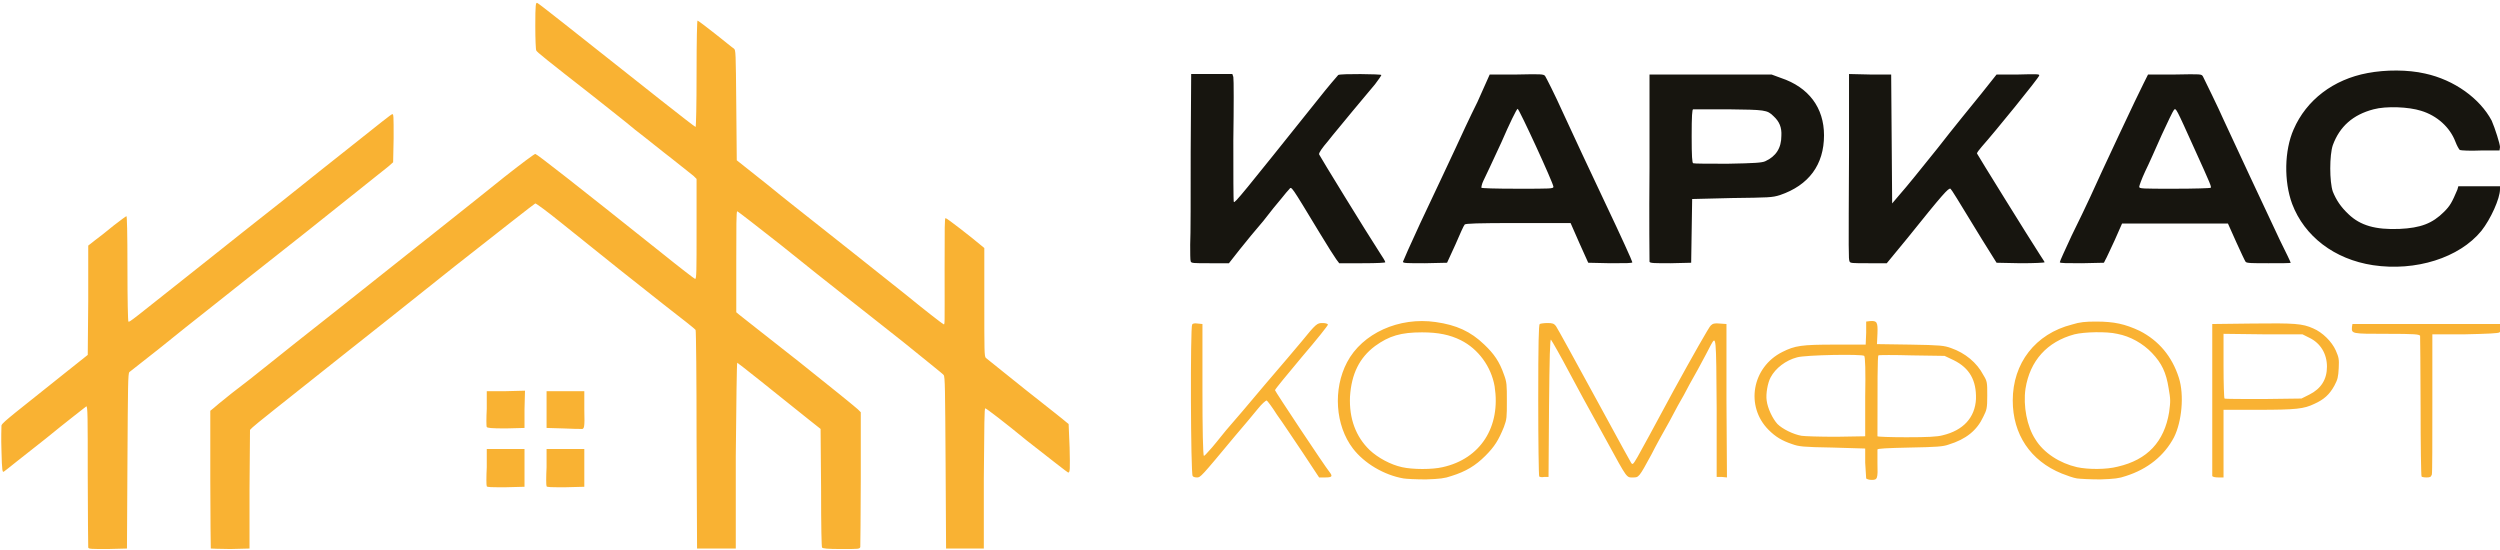
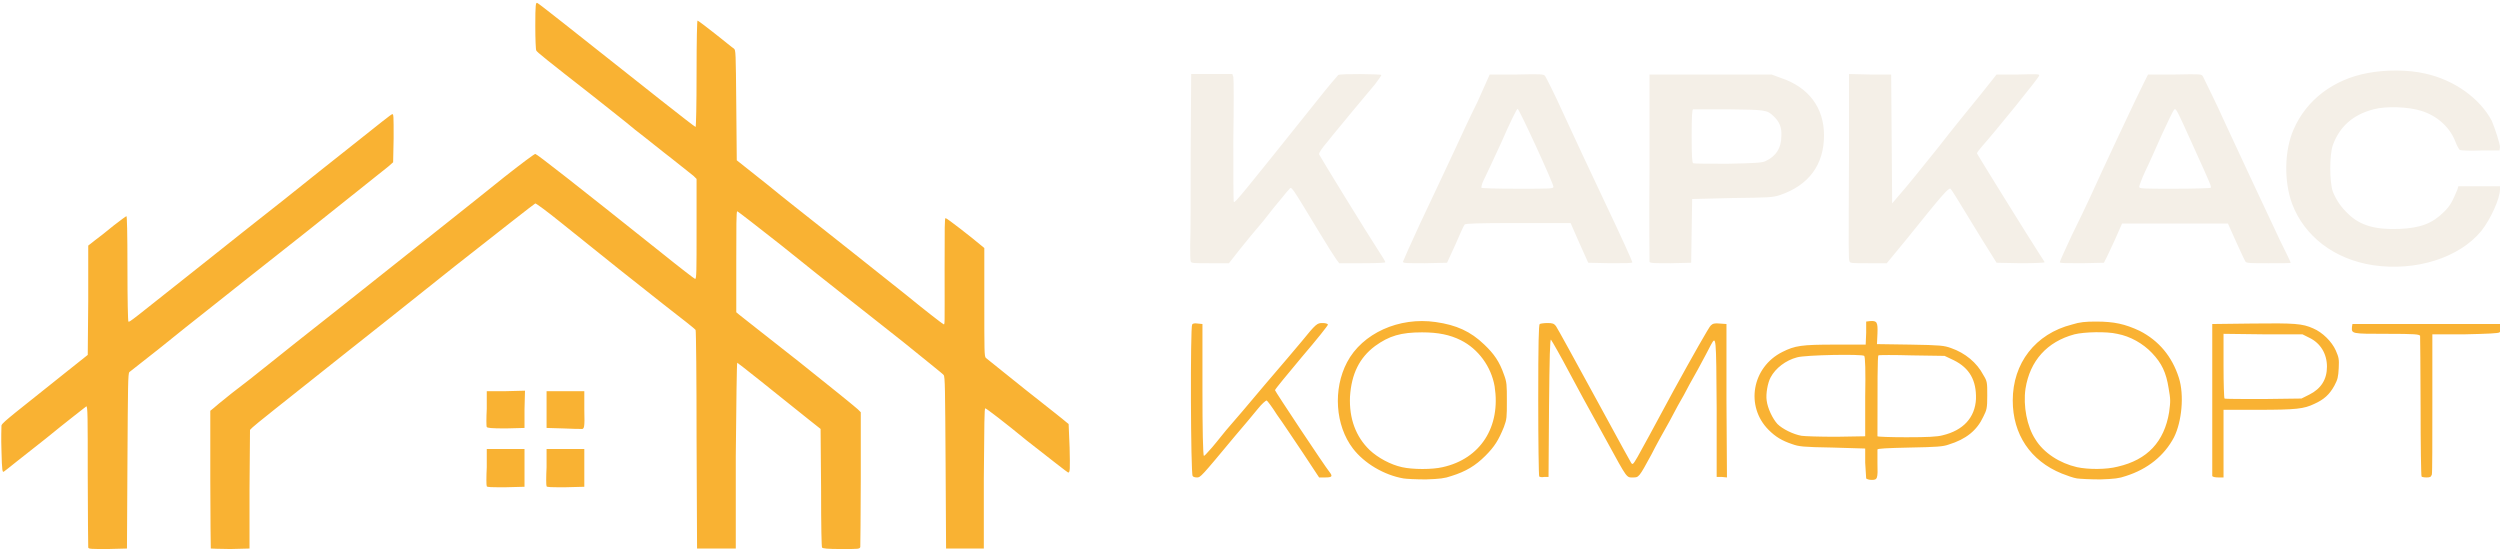
<svg xmlns="http://www.w3.org/2000/svg" viewBox="0 0 510 112" width="510" height="112" role="img" aria-label="Каркас Комфорт">
  <g fill="#F9B233" fill-rule="evenodd">
    <path d="M18.0 111.7C18.0 111.5 17.9 105.0 17.9 97.1C17.9 85.1 17.9 82.8 17.6 82.9C17.5 83.0 13.7 85.9 9.3 89.5C4.8 93.0 1.0 96.1 0.8 96.2C0.5 96.4 0.4 96.2 0.3 91.9C0.2 89.4 0.3 87.1 0.3 86.8C0.4 86.4 1.4 85.6 3.1 84.2C6.0 81.9 8.5 79.9 14.0 75.5L17.9 72.4L18.0 61.3L18.0 50.1L19.4 49.0C20.2 48.4 21.9 47.1 23.2 46.0C24.5 45.0 25.7 44.1 25.8 44.1C25.9 44.1 26.0 47.3 26.0 54.8C26.0 61.2 26.1 65.6 26.2 65.6C26.4 65.8 26.8 65.4 40.8 54.3C45.7 50.4 53.5 44.2 58.1 40.6C62.7 36.9 68.0 32.7 69.9 31.2C78.2 24.6 79.7 23.4 80.0 23.3C80.3 23.2 80.3 23.6 80.3 28.2L80.2 33.1L79.3 33.9C78.8 34.3 71.3 40.3 62.5 47.3C53.7 54.2 44.7 61.4 42.4 63.2C40.1 65.0 35.7 68.5 32.5 71.1C29.3 73.6 26.5 75.8 26.4 75.9C26.1 76.2 26.1 78.5 26.0 94.0L25.9 111.9L22.0 112.0C18.6 112.0 18.1 112.0 18.0 111.7ZM43.0 111.9C43.0 111.8 42.9 105.5 42.9 97.8L42.9 83.8L43.4 83.4C43.6 83.2 45.4 81.7 47.3 80.2C49.3 78.7 52.6 76.1 54.7 74.4C56.8 72.7 63.1 67.7 68.7 63.3C79.9 54.4 83.3 51.7 91.5 45.2C94.5 42.8 99.7 38.7 102.9 36.1C106.2 33.5 109.0 31.4 109.2 31.4C109.5 31.4 117.3 37.5 135.1 51.7C138.7 54.6 141.7 56.9 141.8 56.9C142.1 56.9 142.1 55.3 142.1 46.7L142.1 36.5L141.5 35.9C141.1 35.6 139.1 34.0 137.1 32.4C135.0 30.8 131.7 28.1 129.6 26.5C127.6 24.8 123.7 21.8 121.1 19.7C111.5 12.2 109.5 10.6 109.4 10.3C109.3 10.2 109.2 8.0 109.2 5.3C109.2 0.8 109.3 0.5 109.6 0.6C109.9 0.7 115.2 4.9 134.9 20.5C138.7 23.5 141.8 25.9 141.9 25.9C142.0 25.8 142.1 21.4 142.1 14.9C142.1 8.2 142.2 4.1 142.3 4.2C142.4 4.2 144.0 5.4 145.9 6.9C147.8 8.4 149.5 9.8 149.7 9.9C150.1 10.2 150.1 10.5 150.2 21.5L150.3 32.7L156.6 37.7C160.0 40.5 164.5 44.0 166.5 45.6C171.7 49.7 176.6 53.6 184.9 60.2C188.8 63.4 192.2 66.0 192.4 66.1C192.8 66.2 192.7 67.3 192.7 54.8C192.7 46.2 192.7 44.5 192.9 44.5C193.2 44.5 198.3 48.5 200.2 50.1L200.8 50.6L200.8 61.6C200.8 71.8 200.8 72.6 201.1 73.0C201.3 73.2 205.0 76.1 209.2 79.5C213.5 82.9 217.2 85.8 217.5 86.1L218.0 86.5L218.2 91.3C218.3 95.8 218.3 96.4 217.9 96.4C217.8 96.4 214.1 93.5 209.5 89.9C205.0 86.2 201.2 83.3 201.0 83.3C200.8 83.3 200.8 86.3 200.7 97.6L200.7 111.9L196.8 111.9L193.0 111.9L192.9 94.4C192.8 79.5 192.8 76.8 192.5 76.5C192.4 76.3 188.6 73.3 184.3 69.8C179.9 66.3 174.4 62.0 172.0 60.1C169.7 58.3 163.9 53.7 159.2 49.9C154.5 46.2 150.5 43.1 150.4 43.1C150.2 43.1 150.2 46.2 150.2 53.4L150.2 63.7L150.8 64.2C151.2 64.5 156.6 68.8 163.0 73.8C169.3 78.8 174.7 83.2 175.0 83.5L175.6 84.1L175.6 97.6C175.6 105.0 175.5 111.3 175.5 111.6C175.3 112.0 175.3 112.0 171.6 112.0C168.8 112.0 167.9 111.9 167.7 111.7C167.6 111.5 167.5 107.9 167.5 99.5L167.4 87.5L165.0 85.6C156.8 79.0 150.5 74.0 150.4 74.0C150.3 74.0 150.2 82.5 150.1 93.0L150.1 111.9L146.2 111.9L142.2 111.9L142.1 89.6C142.1 77.4 142.0 67.3 141.9 67.3C141.9 67.2 139.0 64.9 135.5 62.2C129.4 57.4 124.1 53.2 114.3 45.3C111.7 43.2 109.4 41.5 109.2 41.5C109.1 41.5 101.7 47.3 92.8 54.3C83.9 61.4 74.1 69.2 70.9 71.7C56.4 83.2 52.0 86.7 51.5 87.2L51.0 87.7L50.9 99.8L50.9 111.9L47.0 112.0C44.9 112.0 43.1 111.9 43.0 111.9ZM99.3 99.2C99.2 99.0 99.2 97.3 99.3 95.3L99.3 91.6L103.1 91.6L107.0 91.6L107.0 95.5L107.0 99.3L103.2 99.4C100.2 99.4 99.4 99.4 99.3 99.2ZM111.5 99.2C111.4 99.0 111.4 97.3 111.5 95.3L111.5 91.6L115.3 91.6L119.2 91.6L119.2 95.5L119.2 99.3L115.4 99.4C112.4 99.4 111.6 99.4 111.5 99.2ZM114.9 87.4L111.5 87.3L111.5 83.6L111.5 79.8L115.3 79.8L119.2 79.8L119.2 83.5C119.3 87.4 119.2 87.6 118.5 87.5C118.3 87.5 116.7 87.5 114.9 87.4ZM99.3 87.1C99.2 87.0 99.2 85.3 99.3 83.4L99.3 79.8L103.2 79.8L107.1 79.7L107.0 83.5L107.0 87.3L103.2 87.4C100.2 87.4 99.4 87.3 99.3 87.1Z" />
    <path d="M286.3 97.6C282.3 96.9 278.3 94.5 276.0 91.5C272.4 86.8 271.9 79.4 274.8 73.9C277.9 68.0 285.4 64.6 292.9 65.7C297.1 66.3 300.0 67.6 302.8 70.3C304.8 72.2 305.9 73.8 306.8 76.4C307.4 78.0 307.4 78.5 307.4 81.8C307.4 85.1 307.4 85.5 306.8 87.1C305.7 89.8 304.9 91.1 303.0 93.0C301.0 95.0 299.0 96.2 296.1 97.1C294.7 97.6 293.7 97.7 290.9 97.8C288.9 97.8 286.9 97.7 286.3 97.6ZM380.7 97.6C380.7 97.4 380.6 96.0 380.5 94.4L380.5 91.5L373.8 91.3C367.8 91.2 367.0 91.1 365.6 90.6C363.5 89.9 362.2 89.1 360.8 87.7C356.0 82.9 357.4 74.9 363.6 71.8C366.2 70.5 367.5 70.3 374.4 70.3L380.6 70.3L380.7 67.9L380.7 65.6L381.5 65.5C382.9 65.4 383.1 65.7 383.0 68.1L382.9 70.2L389.7 70.3C395.9 70.4 396.6 70.5 398.0 71.0C400.9 72.0 403.3 74.0 404.6 76.5C405.4 77.8 405.4 78.0 405.4 80.7C405.4 83.3 405.3 83.6 404.6 85.0C403.3 87.8 401.1 89.6 397.5 90.7C396.4 91.1 395.1 91.2 389.6 91.3C384.9 91.4 383.0 91.5 383.0 91.7C383.0 91.8 383.0 93.1 383.0 94.4C383.1 97.7 383.0 97.9 381.8 97.9C381.2 97.9 380.8 97.7 380.7 97.6ZM423.7 97.6C423.0 97.5 421.6 97.0 420.6 96.6C414.2 94.0 410.6 88.6 410.6 81.7C410.6 74.1 415.2 68.1 422.7 66.2C424.3 65.7 425.4 65.6 427.6 65.6C431.3 65.6 433.5 66.1 436.5 67.5C440.4 69.5 443.1 72.7 444.5 77.1C445.6 80.6 445.1 86.0 443.5 89.2C441.5 93.0 438.1 95.7 433.7 97.1C432.3 97.6 431.3 97.7 428.5 97.8C426.6 97.8 424.4 97.7 423.7 97.6ZM243.3 97.1C242.9 96.7 242.8 66.8 243.2 66.2C243.3 66.0 243.7 65.9 244.3 66.0L245.3 66.1L245.3 79.5C245.3 87.4 245.4 92.9 245.6 93.0C245.7 93.0 246.2 92.5 246.7 91.9C247.3 91.3 248.8 89.4 250.1 87.8C251.5 86.2 255.1 82.0 258.1 78.4C261.2 74.8 264.5 70.9 265.5 69.7C268.5 66.0 268.7 65.9 269.8 65.9C270.3 65.9 270.8 66.0 270.9 66.2C271.0 66.3 268.6 69.3 265.6 72.8C262.6 76.4 260.1 79.4 260.1 79.6C260.1 79.8 270.1 94.9 271.3 96.4C271.9 97.2 271.7 97.4 270.3 97.4L269.1 97.4L265.8 92.4C263.9 89.6 261.6 86.1 260.5 84.6C259.5 83.0 258.5 81.7 258.4 81.7C258.2 81.7 257.4 82.4 256.6 83.4C255.8 84.4 253.7 86.9 251.9 89.0C245.0 97.3 244.9 97.4 244.2 97.4C243.8 97.4 243.4 97.3 243.3 97.1ZM314.0 97.2C313.9 97.0 313.8 90.0 313.8 81.6C313.8 69.8 313.9 66.3 314.1 66.1C314.3 66.0 315.0 65.9 315.7 65.9C316.7 65.9 317.0 66.0 317.4 66.5C317.7 66.9 321.3 73.5 326.0 82.1C330.9 91.1 332.6 94.2 332.8 94.5C333.3 94.9 332.8 95.6 341.4 79.7C345.3 72.6 348.7 66.6 349.0 66.4C349.4 66.0 349.8 65.9 350.8 66.0L352.2 66.1L352.2 81.7L352.3 97.4L351.3 97.3L350.2 97.3L350.2 83.3C350.1 68.4 350.1 68.4 349.0 70.4C348.7 71.0 347.6 73.1 346.4 75.3C345.2 77.4 343.9 79.8 343.5 80.6C343.0 81.4 341.7 83.8 340.6 85.9C339.4 88.0 337.7 91.1 336.9 92.7C334.3 97.5 334.3 97.4 333.1 97.4C331.8 97.4 332.0 97.7 327.9 90.2C326.3 87.3 324.1 83.3 323.0 81.3C321.9 79.3 320.7 77.0 320.2 76.1C318.4 72.7 316.7 69.7 316.4 69.3C316.2 69.1 316.1 72.8 316.0 83.1L315.9 97.3L315.0 97.3C314.5 97.4 314.1 97.3 314.0 97.2ZM451.3 97.1C451.3 96.9 451.3 89.9 451.3 81.4L451.3 66.1L459.5 66.0C468.1 65.9 469.7 66.0 471.9 67.0C473.8 67.8 475.7 69.7 476.5 71.5C477.1 72.9 477.2 73.2 477.1 75.1C477.0 76.9 476.9 77.4 476.2 78.7C475.2 80.5 474.1 81.5 472.1 82.4C470.0 83.4 468.5 83.6 460.6 83.6L453.6 83.6L453.6 90.5L453.6 97.4L452.6 97.4C451.9 97.4 451.4 97.3 451.3 97.1ZM494.0 97.2C493.9 97.1 493.8 90.7 493.8 83.0C493.8 75.2 493.7 68.7 493.7 68.5C493.5 68.2 492.7 68.1 486.9 68.1C479.7 68.1 479.7 68.1 479.8 66.7L479.9 66.1L495.0 66.1L510.1 66.1L510.2 66.8C510.2 67.2 510.1 67.7 509.9 67.8C509.7 68.0 507.5 68.1 502.9 68.2L496.2 68.2L496.2 82.2C496.2 89.9 496.2 96.4 496.1 96.8C495.9 97.3 495.8 97.4 495.0 97.4C494.5 97.4 494.0 97.3 494.0 97.2ZM294.3 95.3C302.0 93.6 306.2 87.1 304.9 78.8C304.2 74.8 301.6 71.2 298.0 69.4C295.8 68.3 293.4 67.8 290.1 67.8C285.8 67.8 283.4 68.5 280.5 70.6C277.3 73.0 275.7 76.3 275.4 80.9C275.2 85.4 276.6 89.1 279.4 91.8C281.1 93.4 283.7 94.8 286.0 95.3C288.2 95.8 292.2 95.8 294.3 95.3ZM432.0 95.2C438.1 93.8 441.5 90.1 442.5 84.1C442.8 81.8 442.8 81.5 442.4 79.2C441.9 76.0 441.0 74.1 439.0 72.0C437.2 70.1 434.6 68.6 431.9 68.1C429.8 67.6 425.2 67.7 423.2 68.2C417.6 69.7 414.1 73.6 413.2 79.3C412.7 82.8 413.5 87.0 415.2 89.6C416.9 92.4 420.2 94.5 423.7 95.3C426.0 95.8 429.7 95.8 432.0 95.2ZM380.5 81.0C380.6 75.5 380.5 72.8 380.3 72.6C379.9 72.2 368.3 72.4 366.6 72.9C364.3 73.5 362.2 75.1 361.2 77.0C360.6 78.1 360.2 80.4 360.4 81.7C360.6 83.3 361.6 85.4 362.6 86.5C363.6 87.5 365.8 88.6 367.5 88.9C368.1 89.0 371.3 89.1 374.6 89.1L380.5 89.0L380.5 81.0ZM396.3 88.8C400.5 87.8 402.9 85.2 403.1 81.4C403.2 77.6 401.8 75.1 398.6 73.5L396.7 72.6L390.0 72.5C386.4 72.4 383.3 72.4 383.2 72.5C383.0 72.6 383.0 78.4 383.0 89.0C383.0 89.1 385.7 89.2 388.9 89.2C393.2 89.2 395.2 89.1 396.3 88.8ZM471.1 80.5C473.5 79.3 474.7 77.4 474.7 74.8C474.7 72.2 473.4 70.0 471.1 68.9L469.7 68.2L461.7 68.2L453.6 68.1L453.6 74.6C453.6 78.2 453.7 81.2 453.8 81.3C453.9 81.4 457.5 81.4 461.8 81.4L469.5 81.3L471.1 80.5Z" />
  </g>
-   <path fill="#17150F" fill-rule="evenodd" d="M484.1 54.1C476.2 52.9 470.1 48.2 467.6 41.6C465.9 37.0 466.0 30.7 467.9 26.4C470.5 20.4 476.0 16.2 483.0 14.9C486.7 14.2 491.2 14.2 494.7 15.0C500.7 16.3 505.9 20.1 508.3 24.6C509.0 26.2 510.0 29.4 510.0 30.0L509.9 30.7L506.1 30.7C503.9 30.8 502.1 30.7 501.8 30.6C501.6 30.4 501.2 29.7 500.9 28.9C499.8 26.0 497.2 23.6 493.9 22.6C491.4 21.8 486.8 21.6 484.2 22.3C480.0 23.4 477.3 25.8 475.9 29.6C475.2 31.6 475.2 37.1 475.9 39.1C476.6 40.8 477.5 42.2 479.1 43.7C481.5 46.0 484.6 46.9 489.5 46.7C493.8 46.5 496.2 45.6 498.6 43.2C499.8 42.0 500.2 41.3 501.3 38.7L501.5 38.0L505.8 38.0L510.0 38.0L510.0 38.6C510.0 40.5 508.1 44.7 506.2 47.1C501.7 52.6 492.8 55.4 484.1 54.1ZM242.9 53.3C242.8 53.1 242.8 51.5 242.8 49.9C242.9 48.2 242.9 39.7 242.9 31.0L243.0 15.1L247.2 15.1L251.4 15.1L251.6 15.7C251.7 16.1 251.7 21.9 251.6 28.6C251.6 35.4 251.6 41.0 251.7 41.2C251.9 41.5 253.5 39.5 268.7 20.5C270.9 17.7 272.9 15.4 273.0 15.3C273.4 15.0 281.8 15.1 281.8 15.3C281.8 15.4 281.2 16.3 280.5 17.2C279.7 18.1 277.7 20.6 275.9 22.7C274.2 24.8 271.9 27.5 270.9 28.8C269.7 30.2 269.0 31.2 269.1 31.5C269.2 31.8 278.7 47.3 281.5 51.6C282.1 52.5 282.6 53.3 282.6 53.5C282.6 53.6 281.1 53.7 277.9 53.7L273.2 53.7L272.6 52.9C272.3 52.5 270.7 50.0 269.2 47.5C263.2 37.6 263.5 38.0 263.0 38.6C262.8 38.8 262.1 39.6 261.4 40.5C260.7 41.3 259.0 43.4 257.7 45.1C256.3 46.7 254.1 49.4 252.9 50.9L250.7 53.7L246.8 53.7C243.4 53.7 243.0 53.7 242.9 53.3ZM286.2 53.4C286.2 53.3 287.8 49.7 289.7 45.6C294.1 36.3 294.6 35.2 296.9 30.3C297.9 28.1 299.9 23.8 301.4 20.8L303.9 15.2L309.4 15.2C314.3 15.1 314.9 15.1 315.2 15.5C315.4 15.8 317.1 19.1 318.9 23.1C320.7 27.0 324.6 35.4 327.6 41.7C330.6 48.0 333.0 53.3 333.0 53.5C333.0 53.7 331.7 53.7 328.5 53.7L324.0 53.6L322.2 49.6L320.4 45.5L309.7 45.5C301.2 45.5 299.0 45.6 298.8 45.8C298.6 46.0 297.8 47.8 296.9 49.9L295.2 53.6L290.7 53.7C287.1 53.7 286.2 53.7 286.2 53.4ZM336.5 53.4C336.5 53.3 336.4 44.6 336.5 34.2L336.5 15.2L349.0 15.2L361.4 15.2L363.3 15.9C369.0 17.8 372.1 22.0 372.1 27.6C372.1 33.6 369.0 37.8 363.1 39.8C361.5 40.3 360.9 40.3 353.3 40.4L345.2 40.6L345.1 47.1L345.0 53.6L340.8 53.7C337.6 53.7 336.6 53.7 336.5 53.4ZM377.3 53.3C377.1 52.8 377.1 52.2 377.2 31.2L377.2 15.1L381.5 15.2L385.8 15.2L385.9 28.4L386.0 41.5L387.7 39.5C388.7 38.4 392.1 34.2 395.3 30.2C398.4 26.2 402.5 21.2 404.2 19.1L407.3 15.2L411.7 15.2C415.5 15.1 416.1 15.1 416.0 15.4C416.0 15.8 406.8 27.1 404.3 29.9C403.8 30.5 403.3 31.1 403.3 31.3C403.3 31.4 414.2 49.0 416.1 51.9C416.6 52.7 417.1 53.4 417.1 53.5C417.1 53.6 415.0 53.7 412.2 53.7L407.3 53.6L404.3 48.8C399.0 40.1 398.2 38.8 397.9 38.5C397.5 38.3 396.4 39.5 389.1 48.6L384.9 53.7L381.2 53.7C377.8 53.7 377.4 53.7 377.3 53.3ZM420.2 53.5C420.2 53.3 421.3 50.9 422.6 48.1C424.0 45.3 425.7 41.7 426.4 40.2C428.5 35.5 436.3 18.9 437.3 17.0L438.2 15.2L443.7 15.2C449.1 15.1 449.1 15.1 449.4 15.6C449.7 16.2 452.6 22.1 453.6 24.4C454.7 26.8 463.0 44.6 465.1 49.0C466.3 51.4 467.3 53.5 467.3 53.6C467.3 53.7 465.3 53.7 462.8 53.7C459.5 53.7 458.3 53.7 458.1 53.4C458.0 53.3 457.1 51.4 456.2 49.4L454.5 45.6L443.7 45.6L432.9 45.6L431.4 49.0C430.5 50.9 429.7 52.7 429.5 53.0L429.2 53.6L424.7 53.7C421.7 53.7 420.2 53.7 420.2 53.5ZM316.9 38.1C316.9 37.4 309.9 22.2 309.6 22.2C309.4 22.2 307.9 25.3 306.3 29.0C304.6 32.7 302.9 36.3 302.6 36.9C302.3 37.5 302.2 38.1 302.2 38.3C302.3 38.4 304.9 38.5 309.6 38.5C316.4 38.5 316.9 38.5 316.9 38.1ZM451.0 38.3C451.1 38.0 451.1 37.9 447.6 30.2C443.9 22.0 443.9 22.0 443.5 22.4C443.3 22.6 442.2 24.9 441.0 27.5C439.8 30.2 438.3 33.6 437.6 35.0C436.9 36.5 436.4 37.9 436.4 38.1C436.4 38.5 436.9 38.5 443.6 38.5C447.6 38.5 450.9 38.4 451.0 38.3ZM360.1 32.9C362.3 31.9 363.4 30.2 363.4 27.7C363.5 26.0 363.0 24.8 361.8 23.7C360.5 22.4 360.0 22.4 352.6 22.3C348.8 22.3 345.6 22.3 345.4 22.3C345.2 22.3 345.1 23.6 345.1 27.8C345.1 31.9 345.2 33.2 345.4 33.3C345.6 33.4 348.7 33.4 352.5 33.4C358.0 33.3 359.4 33.2 360.1 32.9Z" />
+   <path fill="#F4EFE7" fill-rule="evenodd" d="M484.1 54.1C476.2 52.9 470.1 48.2 467.6 41.6C465.9 37.0 466.0 30.7 467.9 26.4C470.5 20.4 476.0 16.2 483.0 14.9C486.7 14.2 491.2 14.2 494.7 15.0C500.7 16.3 505.9 20.1 508.3 24.6C509.0 26.2 510.0 29.4 510.0 30.0L509.9 30.7L506.1 30.7C503.9 30.8 502.1 30.7 501.8 30.6C501.6 30.4 501.2 29.7 500.9 28.9C499.8 26.0 497.2 23.6 493.9 22.6C491.4 21.8 486.8 21.6 484.2 22.3C480.0 23.4 477.3 25.8 475.9 29.6C475.2 31.6 475.2 37.1 475.9 39.1C476.6 40.8 477.5 42.2 479.1 43.7C481.5 46.0 484.6 46.9 489.5 46.7C493.8 46.5 496.2 45.6 498.6 43.2C499.8 42.0 500.2 41.3 501.3 38.7L501.5 38.0L505.8 38.0L510.0 38.0L510.0 38.6C510.0 40.5 508.1 44.7 506.2 47.1C501.7 52.6 492.8 55.4 484.1 54.1ZM242.9 53.3C242.8 53.1 242.8 51.5 242.8 49.9C242.9 48.2 242.9 39.7 242.9 31.0L243.0 15.1L247.2 15.1L251.4 15.1L251.6 15.7C251.7 16.1 251.7 21.9 251.6 28.6C251.6 35.4 251.6 41.0 251.7 41.2C251.9 41.5 253.5 39.5 268.7 20.5C270.9 17.7 272.9 15.4 273.0 15.3C273.4 15.0 281.8 15.1 281.8 15.3C281.8 15.4 281.2 16.3 280.5 17.2C279.7 18.1 277.7 20.6 275.9 22.7C274.2 24.8 271.9 27.5 270.9 28.8C269.7 30.2 269.0 31.2 269.1 31.5C269.2 31.8 278.7 47.3 281.5 51.6C282.1 52.5 282.6 53.3 282.6 53.5C282.6 53.6 281.1 53.7 277.9 53.7L273.2 53.7L272.6 52.9C272.3 52.5 270.7 50.0 269.2 47.5C263.2 37.6 263.5 38.0 263.0 38.6C262.8 38.8 262.1 39.6 261.4 40.5C260.7 41.3 259.0 43.4 257.7 45.1C256.3 46.7 254.1 49.4 252.9 50.9L250.7 53.7L246.8 53.7C243.4 53.7 243.0 53.7 242.9 53.3ZM286.2 53.4C286.2 53.3 287.8 49.7 289.7 45.6C294.1 36.3 294.6 35.2 296.9 30.3C297.9 28.1 299.9 23.8 301.4 20.8L303.9 15.2L309.4 15.2C314.3 15.1 314.9 15.1 315.2 15.5C315.4 15.8 317.1 19.1 318.9 23.1C320.7 27.0 324.6 35.4 327.6 41.7C330.6 48.0 333.0 53.3 333.0 53.5C333.0 53.7 331.7 53.7 328.5 53.7L324.0 53.6L322.2 49.6L320.4 45.5L309.7 45.5C301.2 45.5 299.0 45.6 298.8 45.8C298.6 46.0 297.8 47.8 296.9 49.9L295.2 53.6L290.7 53.7C287.1 53.7 286.2 53.7 286.2 53.4ZM336.5 53.4C336.5 53.3 336.4 44.6 336.5 34.2L336.5 15.2L349.0 15.2L361.4 15.2L363.3 15.9C369.0 17.8 372.1 22.0 372.1 27.6C372.1 33.6 369.0 37.8 363.1 39.8C361.5 40.3 360.9 40.3 353.3 40.4L345.2 40.6L345.1 47.1L345.0 53.6L340.8 53.7C337.6 53.7 336.6 53.7 336.5 53.4ZM377.3 53.3C377.1 52.8 377.1 52.2 377.2 31.2L377.2 15.1L381.5 15.2L385.8 15.2L385.9 28.4L386.0 41.5L387.7 39.5C388.7 38.4 392.1 34.2 395.3 30.2C398.4 26.2 402.5 21.2 404.2 19.1L407.3 15.2L411.7 15.2C415.5 15.1 416.1 15.1 416.0 15.4C416.0 15.8 406.8 27.1 404.3 29.9C403.8 30.5 403.3 31.1 403.3 31.3C403.3 31.4 414.2 49.0 416.1 51.9C416.6 52.7 417.1 53.4 417.1 53.5C417.1 53.6 415.0 53.7 412.2 53.7L407.3 53.6L404.3 48.8C399.0 40.1 398.2 38.8 397.9 38.5C397.5 38.3 396.4 39.5 389.1 48.6L384.9 53.7L381.2 53.7C377.8 53.7 377.4 53.7 377.3 53.3ZM420.2 53.5C420.2 53.3 421.3 50.9 422.6 48.1C424.0 45.3 425.7 41.7 426.4 40.2C428.5 35.5 436.3 18.9 437.3 17.0L438.2 15.2L443.7 15.2C449.1 15.1 449.1 15.1 449.4 15.6C449.7 16.2 452.6 22.1 453.6 24.4C454.7 26.8 463.0 44.6 465.1 49.0C466.3 51.4 467.3 53.5 467.3 53.6C467.3 53.7 465.3 53.7 462.8 53.7C459.5 53.7 458.3 53.7 458.1 53.4C458.0 53.3 457.1 51.4 456.2 49.4L454.5 45.6L443.7 45.6L432.9 45.6L431.4 49.0C430.5 50.9 429.7 52.7 429.5 53.0L429.2 53.6L424.7 53.7C421.7 53.7 420.2 53.7 420.2 53.5ZM316.9 38.1C316.9 37.4 309.9 22.2 309.6 22.2C309.4 22.2 307.9 25.3 306.3 29.0C304.6 32.7 302.9 36.3 302.6 36.9C302.3 37.5 302.2 38.1 302.2 38.3C302.3 38.4 304.9 38.5 309.6 38.5C316.4 38.5 316.9 38.5 316.9 38.1ZM451.0 38.3C451.1 38.0 451.1 37.9 447.6 30.2C443.9 22.0 443.9 22.0 443.5 22.4C443.3 22.6 442.2 24.9 441.0 27.5C439.8 30.2 438.3 33.6 437.6 35.0C436.9 36.5 436.4 37.9 436.4 38.1C436.4 38.5 436.9 38.5 443.6 38.5C447.6 38.5 450.9 38.4 451.0 38.3ZM360.1 32.9C362.3 31.9 363.4 30.2 363.4 27.7C363.5 26.0 363.0 24.8 361.8 23.7C360.5 22.4 360.0 22.4 352.6 22.3C348.8 22.3 345.6 22.3 345.4 22.3C345.2 22.3 345.1 23.6 345.1 27.8C345.1 31.9 345.2 33.2 345.4 33.3C345.6 33.4 348.7 33.4 352.5 33.4C358.0 33.3 359.4 33.2 360.1 32.9Z" />
</svg>
